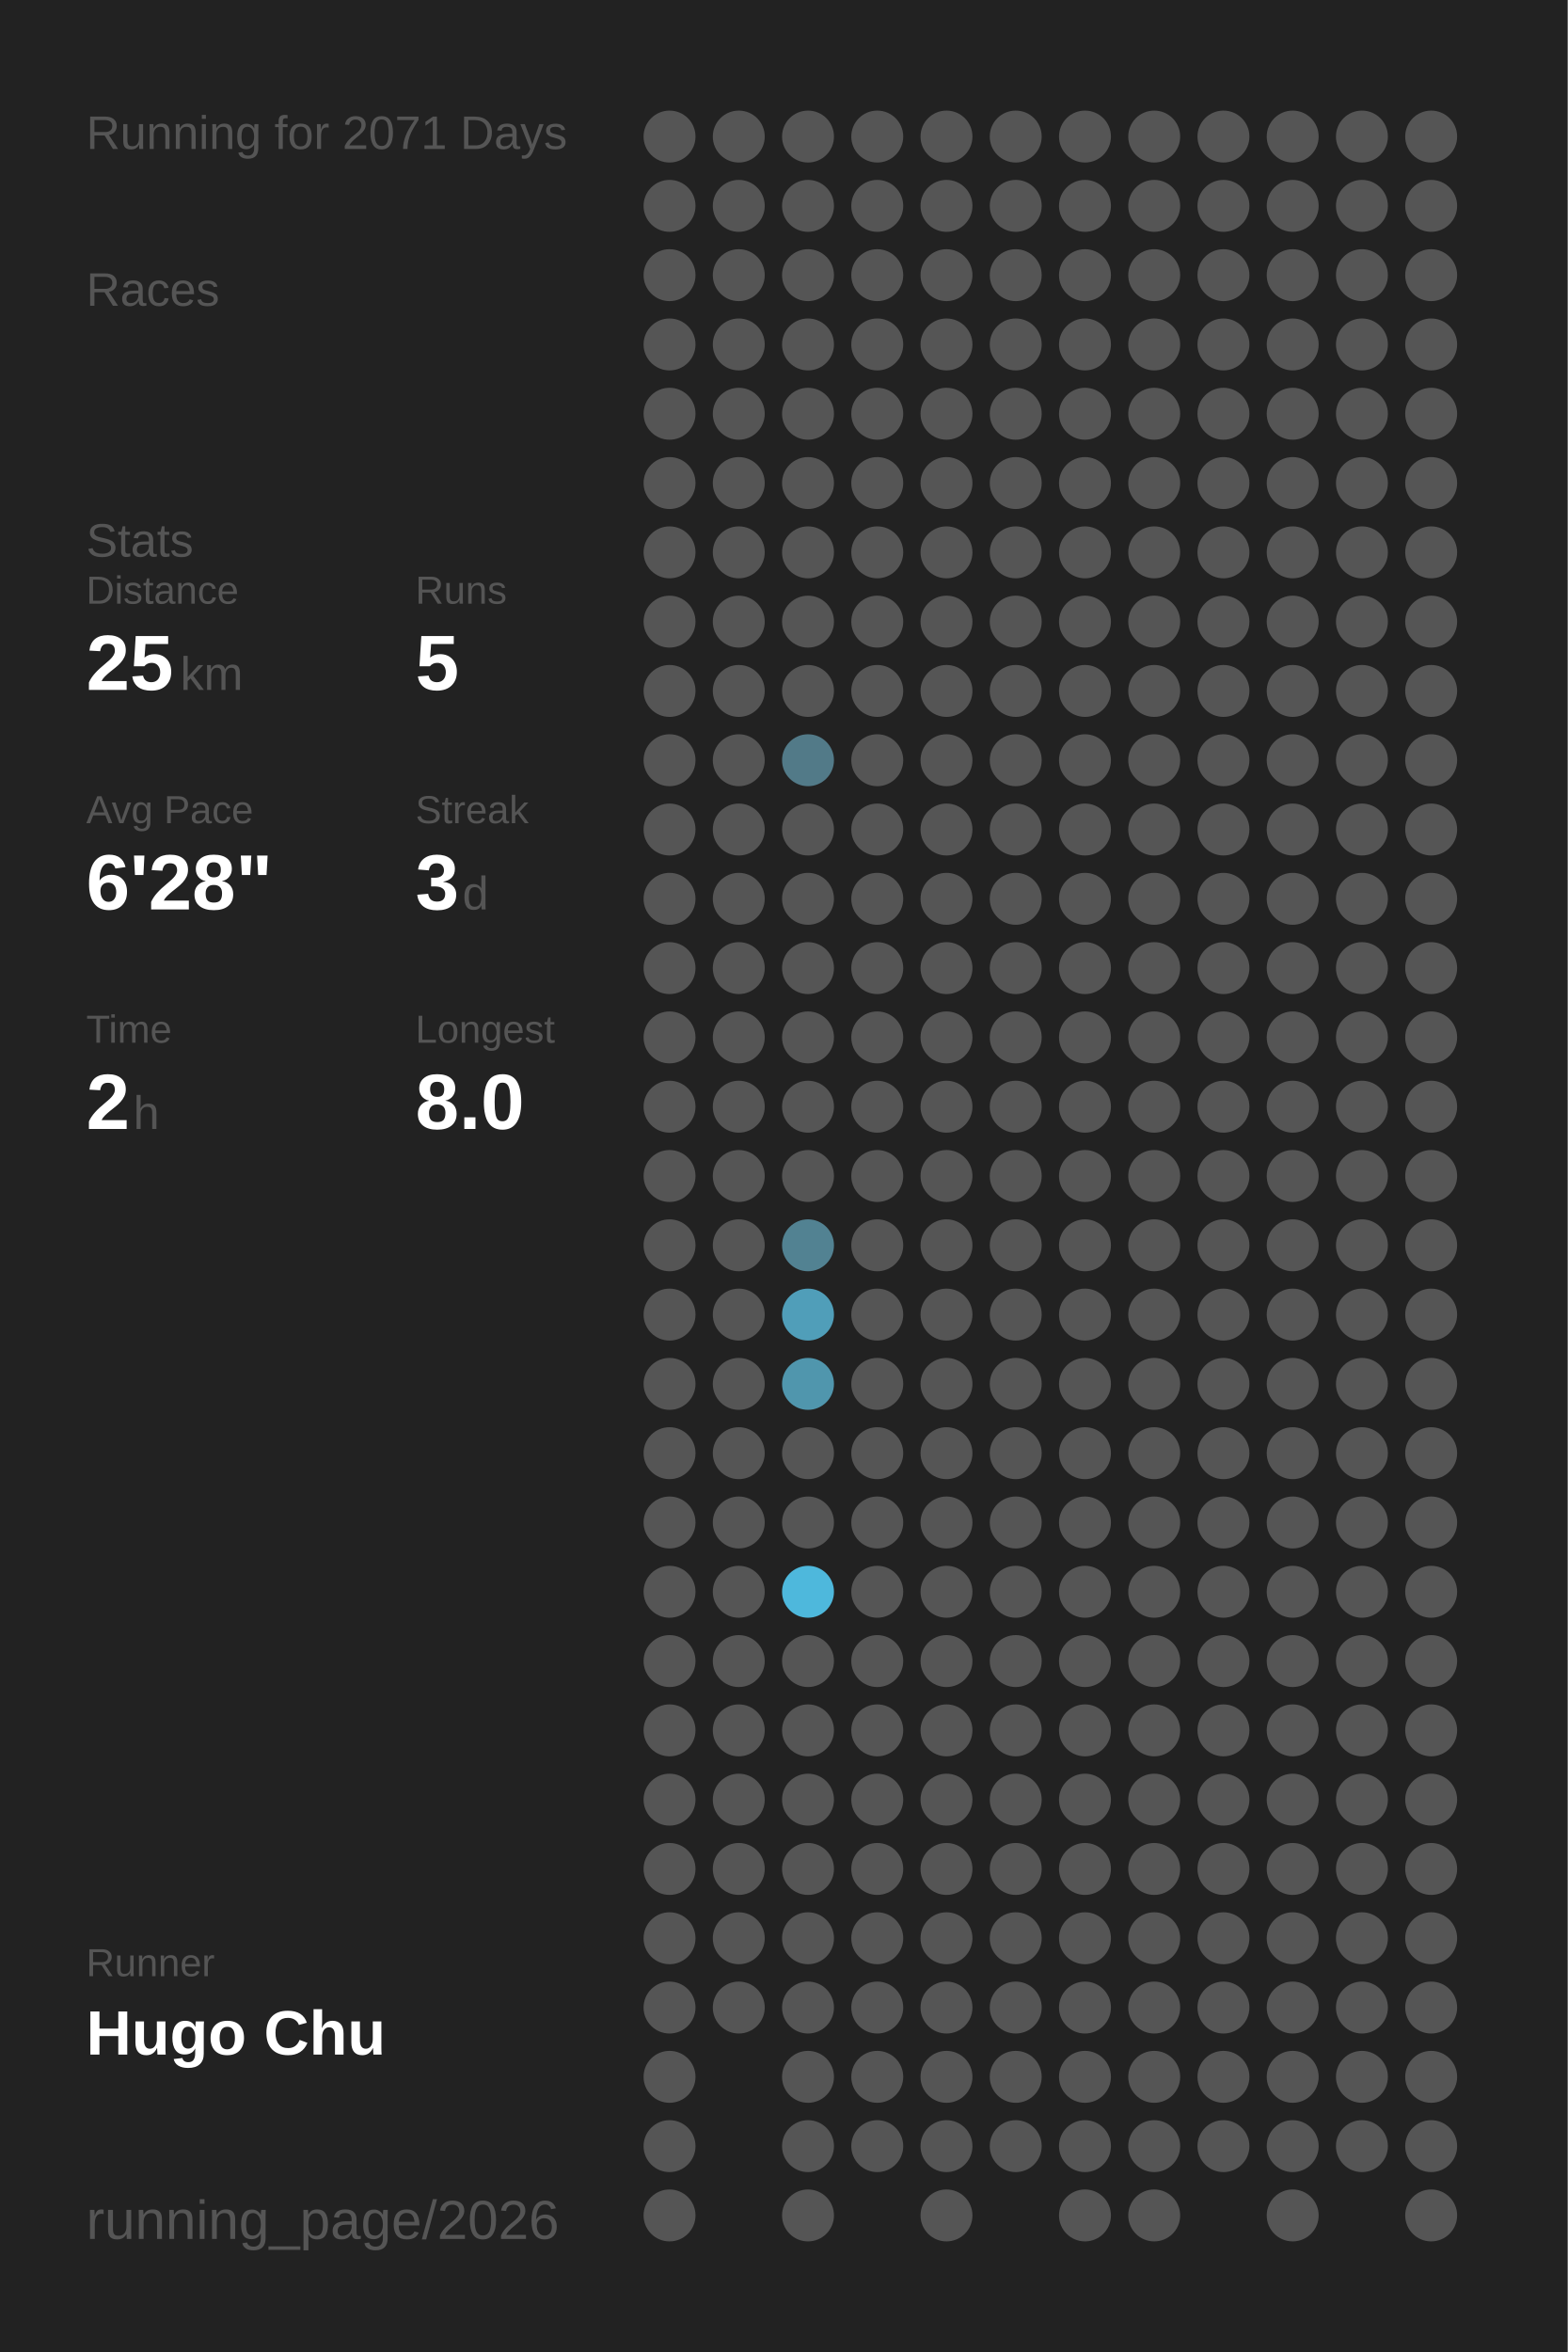
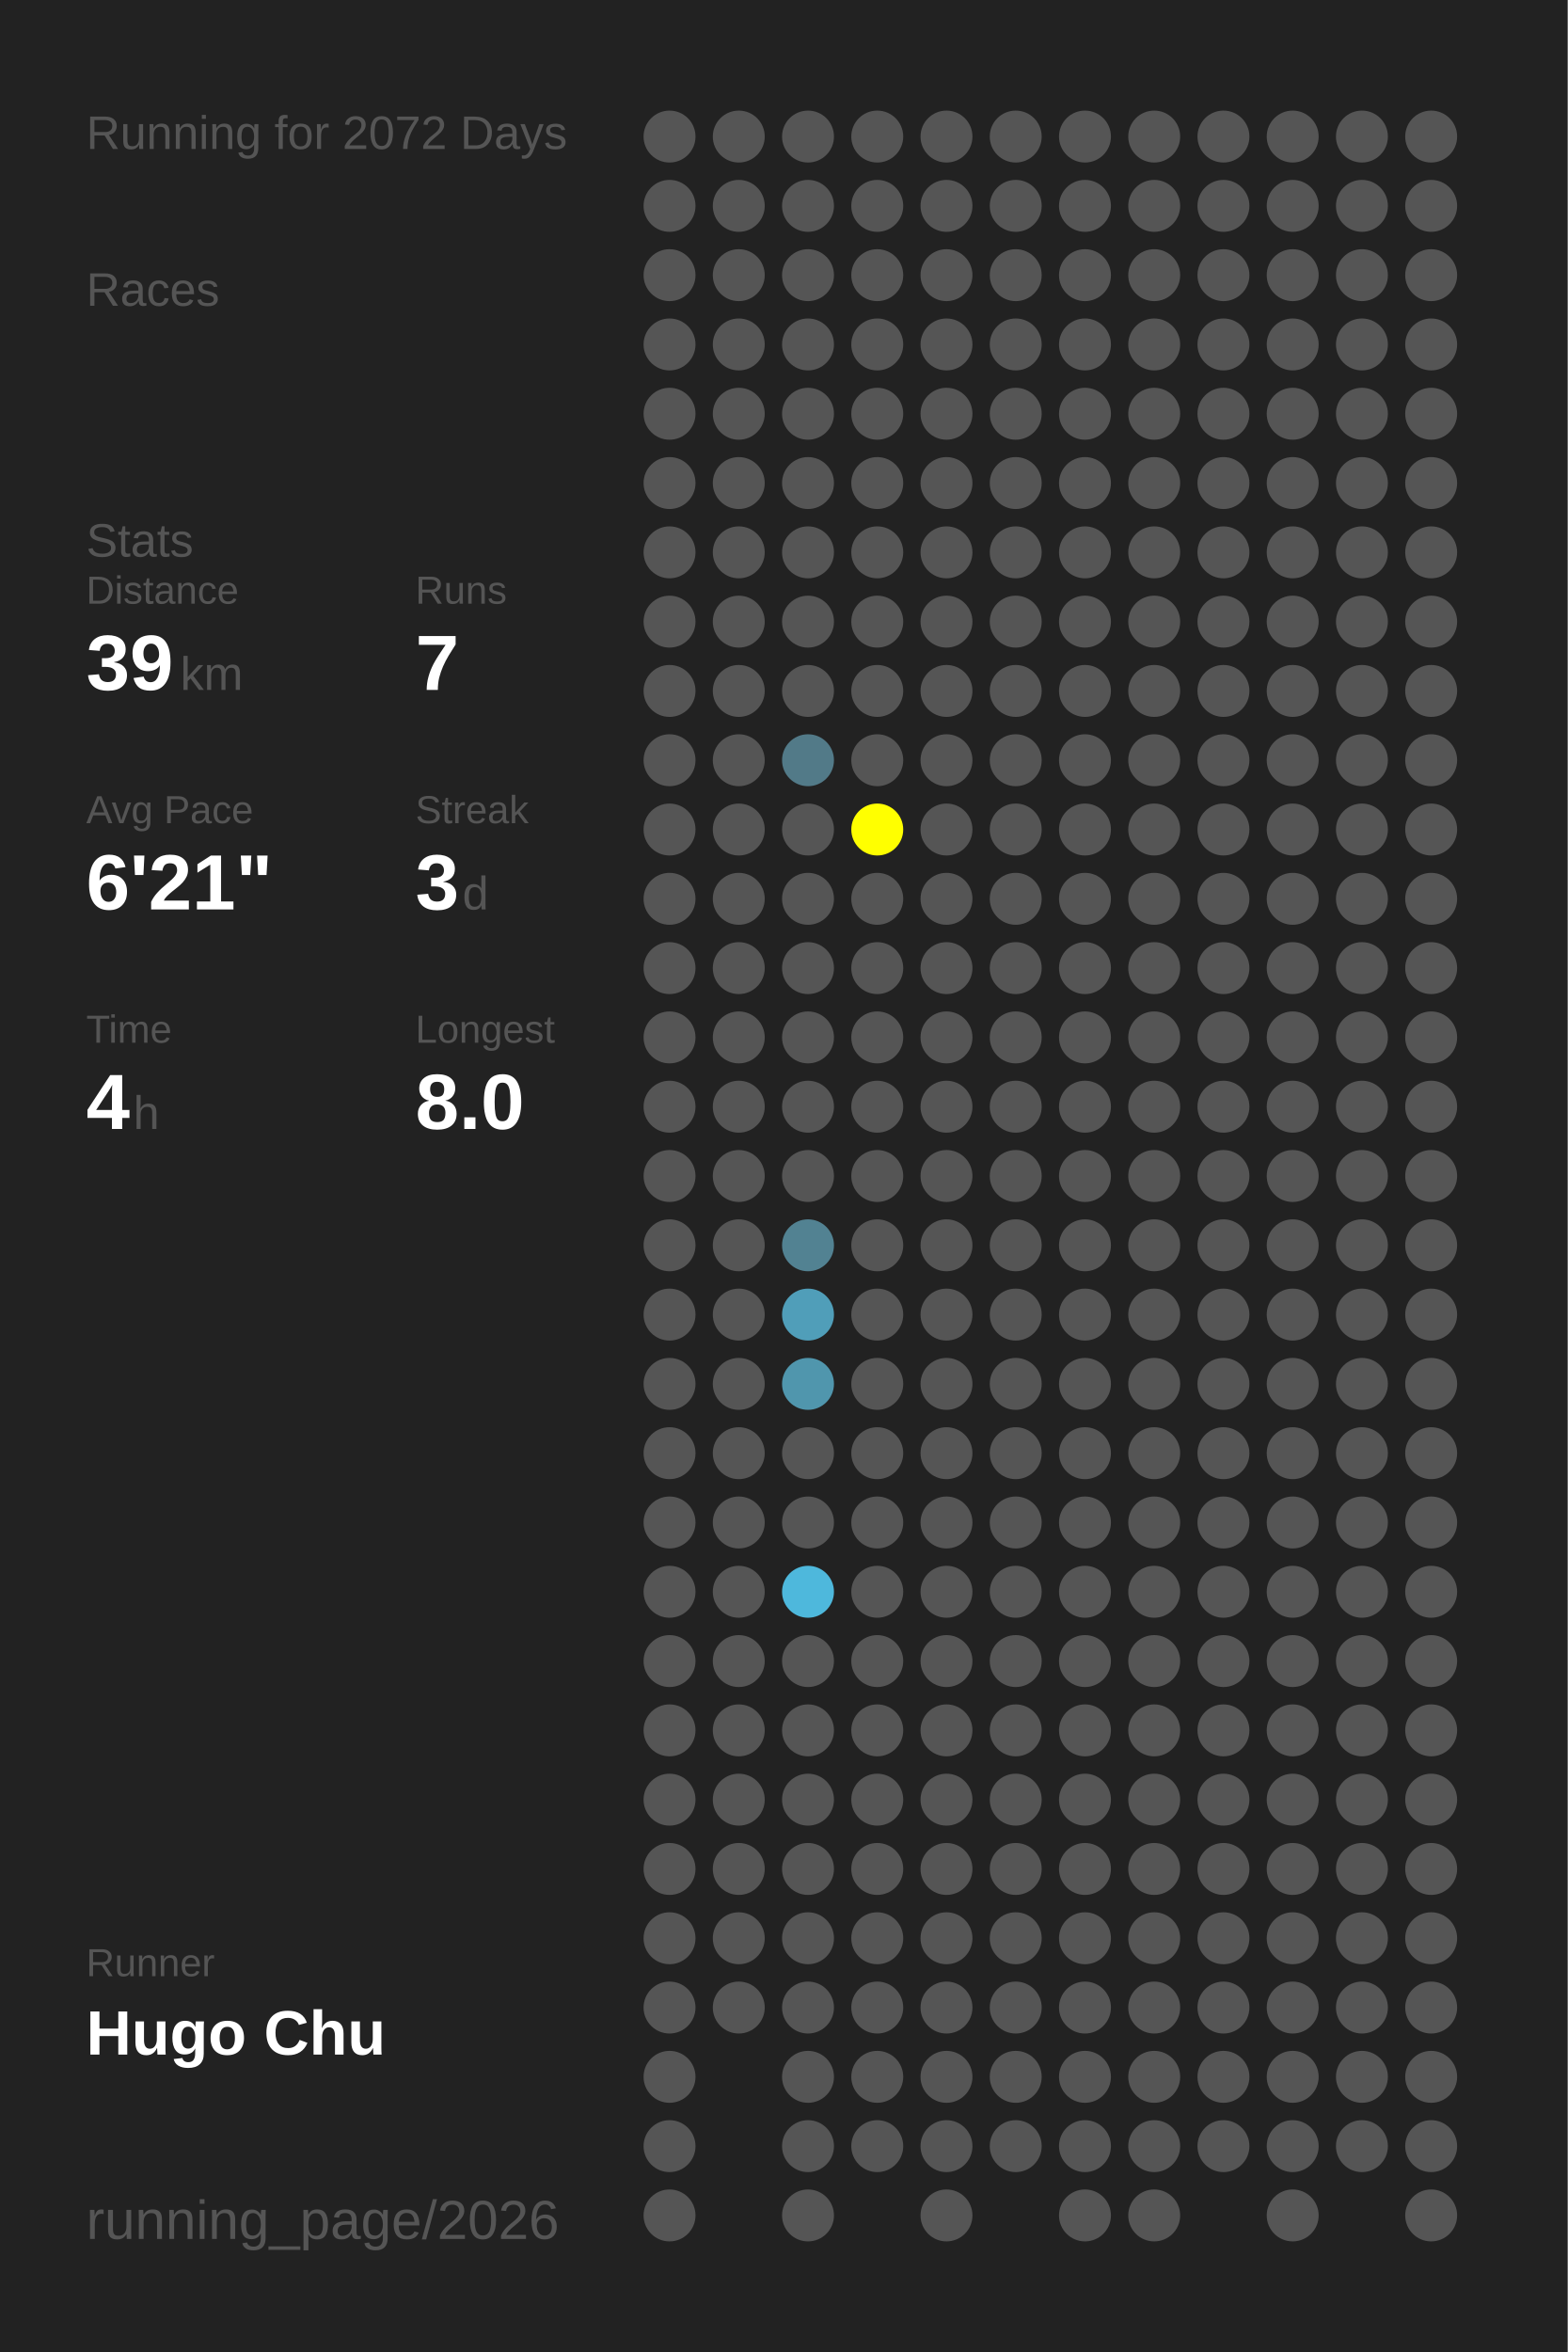
<svg xmlns="http://www.w3.org/2000/svg" baseProfile="full" height="300mm" version="1.1" viewBox="0,0,200,300" width="200mm">
  <defs />
  <rect fill="#222222" height="300" width="200" x="0" y="0" />
-   <text fill="#555555" style="font-size:6px; font-family:Arial;" x="11" y="19">Running for 2071 Days</text>
+   <text fill="#555555" style="font-size:6px; font-family:Arial;" x="11" y="19">Running for 2072 Days</text>
  <text fill="#555555" style="font-size:6px; font-family:Arial;" x="11" y="39">Races</text>
  <text fill="#555555" style="font-size:6px; font-family:Arial;" x="11" y="71">Stats</text>
  <text fill="#555555" style="font-size:5px; font-family:Arial;" x="11" y="77">Distance</text>
-   <text fill="#FFFFFF" style="font-size:10px; font-family:Arial; font-weight:bold;" x="11" y="88">25</text>
+   <text fill="#FFFFFF" style="font-size:10px; font-family:Arial; font-weight:bold;" x="11" y="88">39</text>
  <text fill="#555555" style="font-size:6px; font-family:Arial;" x="23" y="88">km</text>
  <text fill="#555555" style="font-size:5px; font-family:Arial;" x="53" y="77">Runs</text>
-   <text fill="#FFFFFF" style="font-size:10px; font-family:Arial; font-weight:bold;" x="53" y="88">5</text>
+   <text fill="#FFFFFF" style="font-size:10px; font-family:Arial; font-weight:bold;" x="53" y="88">7</text>
  <text fill="#555555" style="font-size:5px; font-family:Arial;" x="11" y="105">Avg Pace</text>
-   <text fill="#FFFFFF" style="font-size:10px; font-family:Arial; font-weight:bold;" x="11" y="116">6'28"</text>
+   <text fill="#FFFFFF" style="font-size:10px; font-family:Arial; font-weight:bold;" x="11" y="116">6'21"</text>
  <text fill="#555555" style="font-size:5px; font-family:Arial;" x="53" y="105">Streak</text>
  <text fill="#FFFFFF" style="font-size:10px; font-family:Arial; font-weight:bold;" x="53" y="116">3</text>
  <text fill="#555555" style="font-size:6px; font-family:Arial;" x="59" y="116">d</text>
  <text fill="#555555" style="font-size:5px; font-family:Arial;" x="11" y="133">Time</text>
-   <text fill="#FFFFFF" style="font-size:10px; font-family:Arial; font-weight:bold;" x="11" y="144">2</text>
+   <text fill="#FFFFFF" style="font-size:10px; font-family:Arial; font-weight:bold;" x="11" y="144">4</text>
  <text fill="#555555" style="font-size:6px; font-family:Arial;" x="17" y="144">h</text>
  <text fill="#555555" style="font-size:5px; font-family:Arial;" x="53" y="133">Longest</text>
  <text fill="#FFFFFF" style="font-size:10px; font-family:Arial; font-weight:bold;" x="53" y="144">8.0</text>
  <text fill="#555555" style="font-size:5px; font-family:Arial;" x="11" y="252.065">Runner</text>
  <text fill="#FFFFFF" style="font-size:8px; font-family:Arial; font-weight:bold;" x="11" y="262.065">Hugo Chu</text>
  <text fill="#555555" style="font-size:7px; font-family:Arial;" x="11" y="285.581">running_page/2026</text>
  <circle cx="85.417" cy="17.419" fill="#555555" r="3.312" />
  <circle cx="85.417" cy="26.258" fill="#555555" r="3.312" />
  <circle cx="85.417" cy="35.097" fill="#555555" r="3.312" />
  <circle cx="85.417" cy="43.935" fill="#555555" r="3.312" />
  <circle cx="85.417" cy="52.774" fill="#555555" r="3.312" />
  <circle cx="85.417" cy="61.613" fill="#555555" r="3.312" />
  <circle cx="85.417" cy="70.452" fill="#555555" r="3.312" />
  <circle cx="85.417" cy="79.29" fill="#555555" r="3.312" />
  <circle cx="85.417" cy="88.129" fill="#555555" r="3.312" />
  <circle cx="85.417" cy="96.968" fill="#555555" r="3.312" />
  <circle cx="85.417" cy="105.806" fill="#555555" r="3.312" />
  <circle cx="85.417" cy="114.645" fill="#555555" r="3.312" />
  <circle cx="85.417" cy="123.484" fill="#555555" r="3.312" />
  <circle cx="85.417" cy="132.323" fill="#555555" r="3.312" />
  <circle cx="85.417" cy="141.161" fill="#555555" r="3.312" />
  <circle cx="85.417" cy="150" fill="#555555" r="3.312" />
  <circle cx="85.417" cy="158.839" fill="#555555" r="3.312" />
  <circle cx="85.417" cy="167.677" fill="#555555" r="3.312" />
  <circle cx="85.417" cy="176.516" fill="#555555" r="3.312" />
  <circle cx="85.417" cy="185.355" fill="#555555" r="3.312" />
  <circle cx="85.417" cy="194.194" fill="#555555" r="3.312" />
  <circle cx="85.417" cy="203.032" fill="#555555" r="3.312" />
  <circle cx="85.417" cy="211.871" fill="#555555" r="3.312" />
  <circle cx="85.417" cy="220.71" fill="#555555" r="3.312" />
  <circle cx="85.417" cy="229.548" fill="#555555" r="3.312" />
  <circle cx="85.417" cy="238.387" fill="#555555" r="3.312" />
  <circle cx="85.417" cy="247.226" fill="#555555" r="3.312" />
  <circle cx="85.417" cy="256.065" fill="#555555" r="3.312" />
  <circle cx="85.417" cy="264.903" fill="#555555" r="3.312" />
  <circle cx="85.417" cy="273.742" fill="#555555" r="3.312" />
  <circle cx="85.417" cy="282.581" fill="#555555" r="3.312" />
  <circle cx="94.25" cy="17.419" fill="#555555" r="3.312" />
  <circle cx="94.25" cy="26.258" fill="#555555" r="3.312" />
  <circle cx="94.25" cy="35.097" fill="#555555" r="3.312" />
  <circle cx="94.25" cy="43.935" fill="#555555" r="3.312" />
  <circle cx="94.25" cy="52.774" fill="#555555" r="3.312" />
  <circle cx="94.25" cy="61.613" fill="#555555" r="3.312" />
  <circle cx="94.25" cy="70.452" fill="#555555" r="3.312" />
  <circle cx="94.25" cy="79.29" fill="#555555" r="3.312" />
  <circle cx="94.25" cy="88.129" fill="#555555" r="3.312" />
  <circle cx="94.25" cy="96.968" fill="#555555" r="3.312" />
  <circle cx="94.25" cy="105.806" fill="#555555" r="3.312" />
  <circle cx="94.25" cy="114.645" fill="#555555" r="3.312" />
  <circle cx="94.25" cy="123.484" fill="#555555" r="3.312" />
  <circle cx="94.25" cy="132.323" fill="#555555" r="3.312" />
  <circle cx="94.25" cy="141.161" fill="#555555" r="3.312" />
  <circle cx="94.25" cy="150" fill="#555555" r="3.312" />
  <circle cx="94.25" cy="158.839" fill="#555555" r="3.312" />
  <circle cx="94.25" cy="167.677" fill="#555555" r="3.312" />
  <circle cx="94.25" cy="176.516" fill="#555555" r="3.312" />
  <circle cx="94.25" cy="185.355" fill="#555555" r="3.312" />
  <circle cx="94.25" cy="194.194" fill="#555555" r="3.312" />
  <circle cx="94.25" cy="203.032" fill="#555555" r="3.312" />
  <circle cx="94.25" cy="211.871" fill="#555555" r="3.312" />
  <circle cx="94.25" cy="220.71" fill="#555555" r="3.312" />
  <circle cx="94.25" cy="229.548" fill="#555555" r="3.312" />
  <circle cx="94.25" cy="238.387" fill="#555555" r="3.312" />
  <circle cx="94.25" cy="247.226" fill="#555555" r="3.312" />
  <circle cx="94.25" cy="256.065" fill="#555555" r="3.312" />
  <circle cx="103.083" cy="17.419" fill="#555555" r="3.312" />
  <circle cx="103.083" cy="26.258" fill="#555555" r="3.312" />
  <circle cx="103.083" cy="35.097" fill="#555555" r="3.312" />
  <circle cx="103.083" cy="43.935" fill="#555555" r="3.312" />
  <circle cx="103.083" cy="52.774" fill="#555555" r="3.312" />
  <circle cx="103.083" cy="61.613" fill="#555555" r="3.312" />
  <circle cx="103.083" cy="70.452" fill="#555555" r="3.312" />
  <circle cx="103.083" cy="79.29" fill="#555555" r="3.312" />
  <circle cx="103.083" cy="88.129" fill="#555555" r="3.312" />
  <circle cx="103.083" cy="96.968" fill="#527a88" r="3.312" />
  <circle cx="103.083" cy="105.806" fill="#555555" r="3.312" />
  <circle cx="103.083" cy="114.645" fill="#555555" r="3.312" />
  <circle cx="103.083" cy="123.484" fill="#555555" r="3.312" />
  <circle cx="103.083" cy="132.323" fill="#555555" r="3.312" />
  <circle cx="103.083" cy="141.161" fill="#555555" r="3.312" />
  <circle cx="103.083" cy="150" fill="#555555" r="3.312" />
  <circle cx="103.083" cy="158.839" fill="#528292" r="3.312" />
  <circle cx="103.083" cy="167.677" fill="#509eb9" r="3.312" />
  <circle cx="103.083" cy="176.516" fill="#5096ad" r="3.312" />
  <circle cx="103.083" cy="185.355" fill="#555555" r="3.312" />
  <circle cx="103.083" cy="194.194" fill="#555555" r="3.312" />
  <circle cx="103.083" cy="203.032" fill="#4eb8dc" r="3.312" />
  <circle cx="103.083" cy="211.871" fill="#555555" r="3.312" />
  <circle cx="103.083" cy="220.71" fill="#555555" r="3.312" />
  <circle cx="103.083" cy="229.548" fill="#555555" r="3.312" />
  <circle cx="103.083" cy="238.387" fill="#555555" r="3.312" />
  <circle cx="103.083" cy="247.226" fill="#555555" r="3.312" />
  <circle cx="103.083" cy="256.065" fill="#555555" r="3.312" />
  <circle cx="103.083" cy="264.903" fill="#555555" r="3.312" />
  <circle cx="103.083" cy="273.742" fill="#555555" r="3.312" />
  <circle cx="103.083" cy="282.581" fill="#555555" r="3.312" />
  <circle cx="111.917" cy="17.419" fill="#555555" r="3.312" />
  <circle cx="111.917" cy="26.258" fill="#555555" r="3.312" />
  <circle cx="111.917" cy="35.097" fill="#555555" r="3.312" />
  <circle cx="111.917" cy="43.935" fill="#555555" r="3.312" />
  <circle cx="111.917" cy="52.774" fill="#555555" r="3.312" />
  <circle cx="111.917" cy="61.613" fill="#555555" r="3.312" />
  <circle cx="111.917" cy="70.452" fill="#555555" r="3.312" />
  <circle cx="111.917" cy="79.29" fill="#555555" r="3.312" />
  <circle cx="111.917" cy="88.129" fill="#555555" r="3.312" />
  <circle cx="111.917" cy="96.968" fill="#555555" r="3.312" />
-   <circle cx="111.917" cy="105.806" fill="#555555" r="3.312" />
+   <circle cx="111.917" cy="105.806" fill="#FFFF00" r="3.312" />
  <circle cx="111.917" cy="114.645" fill="#555555" r="3.312" />
  <circle cx="111.917" cy="123.484" fill="#555555" r="3.312" />
  <circle cx="111.917" cy="132.323" fill="#555555" r="3.312" />
  <circle cx="111.917" cy="141.161" fill="#555555" r="3.312" />
  <circle cx="111.917" cy="150" fill="#555555" r="3.312" />
  <circle cx="111.917" cy="158.839" fill="#555555" r="3.312" />
  <circle cx="111.917" cy="167.677" fill="#555555" r="3.312" />
  <circle cx="111.917" cy="176.516" fill="#555555" r="3.312" />
  <circle cx="111.917" cy="185.355" fill="#555555" r="3.312" />
  <circle cx="111.917" cy="194.194" fill="#555555" r="3.312" />
  <circle cx="111.917" cy="203.032" fill="#555555" r="3.312" />
  <circle cx="111.917" cy="211.871" fill="#555555" r="3.312" />
  <circle cx="111.917" cy="220.71" fill="#555555" r="3.312" />
  <circle cx="111.917" cy="229.548" fill="#555555" r="3.312" />
  <circle cx="111.917" cy="238.387" fill="#555555" r="3.312" />
  <circle cx="111.917" cy="247.226" fill="#555555" r="3.312" />
  <circle cx="111.917" cy="256.065" fill="#555555" r="3.312" />
  <circle cx="111.917" cy="264.903" fill="#555555" r="3.312" />
  <circle cx="111.917" cy="273.742" fill="#555555" r="3.312" />
  <circle cx="120.75" cy="17.419" fill="#555555" r="3.312" />
  <circle cx="120.75" cy="26.258" fill="#555555" r="3.312" />
  <circle cx="120.75" cy="35.097" fill="#555555" r="3.312" />
  <circle cx="120.75" cy="43.935" fill="#555555" r="3.312" />
  <circle cx="120.75" cy="52.774" fill="#555555" r="3.312" />
  <circle cx="120.75" cy="61.613" fill="#555555" r="3.312" />
  <circle cx="120.75" cy="70.452" fill="#555555" r="3.312" />
  <circle cx="120.75" cy="79.29" fill="#555555" r="3.312" />
  <circle cx="120.75" cy="88.129" fill="#555555" r="3.312" />
  <circle cx="120.75" cy="96.968" fill="#555555" r="3.312" />
  <circle cx="120.75" cy="105.806" fill="#555555" r="3.312" />
  <circle cx="120.75" cy="114.645" fill="#555555" r="3.312" />
  <circle cx="120.75" cy="123.484" fill="#555555" r="3.312" />
  <circle cx="120.75" cy="132.323" fill="#555555" r="3.312" />
  <circle cx="120.75" cy="141.161" fill="#555555" r="3.312" />
  <circle cx="120.75" cy="150" fill="#555555" r="3.312" />
  <circle cx="120.75" cy="158.839" fill="#555555" r="3.312" />
  <circle cx="120.75" cy="167.677" fill="#555555" r="3.312" />
  <circle cx="120.75" cy="176.516" fill="#555555" r="3.312" />
  <circle cx="120.75" cy="185.355" fill="#555555" r="3.312" />
  <circle cx="120.75" cy="194.194" fill="#555555" r="3.312" />
  <circle cx="120.75" cy="203.032" fill="#555555" r="3.312" />
  <circle cx="120.75" cy="211.871" fill="#555555" r="3.312" />
  <circle cx="120.75" cy="220.71" fill="#555555" r="3.312" />
  <circle cx="120.75" cy="229.548" fill="#555555" r="3.312" />
  <circle cx="120.75" cy="238.387" fill="#555555" r="3.312" />
  <circle cx="120.75" cy="247.226" fill="#555555" r="3.312" />
  <circle cx="120.75" cy="256.065" fill="#555555" r="3.312" />
  <circle cx="120.75" cy="264.903" fill="#555555" r="3.312" />
  <circle cx="120.75" cy="273.742" fill="#555555" r="3.312" />
  <circle cx="120.75" cy="282.581" fill="#555555" r="3.312" />
  <circle cx="129.583" cy="17.419" fill="#555555" r="3.312" />
  <circle cx="129.583" cy="26.258" fill="#555555" r="3.312" />
  <circle cx="129.583" cy="35.097" fill="#555555" r="3.312" />
  <circle cx="129.583" cy="43.935" fill="#555555" r="3.312" />
  <circle cx="129.583" cy="52.774" fill="#555555" r="3.312" />
  <circle cx="129.583" cy="61.613" fill="#555555" r="3.312" />
  <circle cx="129.583" cy="70.452" fill="#555555" r="3.312" />
  <circle cx="129.583" cy="79.29" fill="#555555" r="3.312" />
  <circle cx="129.583" cy="88.129" fill="#555555" r="3.312" />
  <circle cx="129.583" cy="96.968" fill="#555555" r="3.312" />
  <circle cx="129.583" cy="105.806" fill="#555555" r="3.312" />
  <circle cx="129.583" cy="114.645" fill="#555555" r="3.312" />
  <circle cx="129.583" cy="123.484" fill="#555555" r="3.312" />
  <circle cx="129.583" cy="132.323" fill="#555555" r="3.312" />
  <circle cx="129.583" cy="141.161" fill="#555555" r="3.312" />
  <circle cx="129.583" cy="150" fill="#555555" r="3.312" />
  <circle cx="129.583" cy="158.839" fill="#555555" r="3.312" />
  <circle cx="129.583" cy="167.677" fill="#555555" r="3.312" />
  <circle cx="129.583" cy="176.516" fill="#555555" r="3.312" />
  <circle cx="129.583" cy="185.355" fill="#555555" r="3.312" />
  <circle cx="129.583" cy="194.194" fill="#555555" r="3.312" />
  <circle cx="129.583" cy="203.032" fill="#555555" r="3.312" />
  <circle cx="129.583" cy="211.871" fill="#555555" r="3.312" />
  <circle cx="129.583" cy="220.71" fill="#555555" r="3.312" />
  <circle cx="129.583" cy="229.548" fill="#555555" r="3.312" />
  <circle cx="129.583" cy="238.387" fill="#555555" r="3.312" />
  <circle cx="129.583" cy="247.226" fill="#555555" r="3.312" />
  <circle cx="129.583" cy="256.065" fill="#555555" r="3.312" />
  <circle cx="129.583" cy="264.903" fill="#555555" r="3.312" />
  <circle cx="129.583" cy="273.742" fill="#555555" r="3.312" />
  <circle cx="138.417" cy="17.419" fill="#555555" r="3.312" />
  <circle cx="138.417" cy="26.258" fill="#555555" r="3.312" />
  <circle cx="138.417" cy="35.097" fill="#555555" r="3.312" />
  <circle cx="138.417" cy="43.935" fill="#555555" r="3.312" />
  <circle cx="138.417" cy="52.774" fill="#555555" r="3.312" />
  <circle cx="138.417" cy="61.613" fill="#555555" r="3.312" />
  <circle cx="138.417" cy="70.452" fill="#555555" r="3.312" />
  <circle cx="138.417" cy="79.29" fill="#555555" r="3.312" />
  <circle cx="138.417" cy="88.129" fill="#555555" r="3.312" />
  <circle cx="138.417" cy="96.968" fill="#555555" r="3.312" />
  <circle cx="138.417" cy="105.806" fill="#555555" r="3.312" />
  <circle cx="138.417" cy="114.645" fill="#555555" r="3.312" />
  <circle cx="138.417" cy="123.484" fill="#555555" r="3.312" />
  <circle cx="138.417" cy="132.323" fill="#555555" r="3.312" />
  <circle cx="138.417" cy="141.161" fill="#555555" r="3.312" />
  <circle cx="138.417" cy="150" fill="#555555" r="3.312" />
  <circle cx="138.417" cy="158.839" fill="#555555" r="3.312" />
  <circle cx="138.417" cy="167.677" fill="#555555" r="3.312" />
  <circle cx="138.417" cy="176.516" fill="#555555" r="3.312" />
  <circle cx="138.417" cy="185.355" fill="#555555" r="3.312" />
  <circle cx="138.417" cy="194.194" fill="#555555" r="3.312" />
  <circle cx="138.417" cy="203.032" fill="#555555" r="3.312" />
  <circle cx="138.417" cy="211.871" fill="#555555" r="3.312" />
  <circle cx="138.417" cy="220.71" fill="#555555" r="3.312" />
  <circle cx="138.417" cy="229.548" fill="#555555" r="3.312" />
  <circle cx="138.417" cy="238.387" fill="#555555" r="3.312" />
  <circle cx="138.417" cy="247.226" fill="#555555" r="3.312" />
  <circle cx="138.417" cy="256.065" fill="#555555" r="3.312" />
  <circle cx="138.417" cy="264.903" fill="#555555" r="3.312" />
  <circle cx="138.417" cy="273.742" fill="#555555" r="3.312" />
  <circle cx="138.417" cy="282.581" fill="#555555" r="3.312" />
  <circle cx="147.25" cy="17.419" fill="#555555" r="3.312" />
  <circle cx="147.25" cy="26.258" fill="#555555" r="3.312" />
  <circle cx="147.25" cy="35.097" fill="#555555" r="3.312" />
  <circle cx="147.25" cy="43.935" fill="#555555" r="3.312" />
  <circle cx="147.25" cy="52.774" fill="#555555" r="3.312" />
  <circle cx="147.25" cy="61.613" fill="#555555" r="3.312" />
  <circle cx="147.25" cy="70.452" fill="#555555" r="3.312" />
  <circle cx="147.25" cy="79.29" fill="#555555" r="3.312" />
  <circle cx="147.25" cy="88.129" fill="#555555" r="3.312" />
  <circle cx="147.25" cy="96.968" fill="#555555" r="3.312" />
  <circle cx="147.25" cy="105.806" fill="#555555" r="3.312" />
  <circle cx="147.25" cy="114.645" fill="#555555" r="3.312" />
  <circle cx="147.25" cy="123.484" fill="#555555" r="3.312" />
  <circle cx="147.25" cy="132.323" fill="#555555" r="3.312" />
  <circle cx="147.25" cy="141.161" fill="#555555" r="3.312" />
  <circle cx="147.25" cy="150" fill="#555555" r="3.312" />
  <circle cx="147.25" cy="158.839" fill="#555555" r="3.312" />
  <circle cx="147.25" cy="167.677" fill="#555555" r="3.312" />
  <circle cx="147.25" cy="176.516" fill="#555555" r="3.312" />
  <circle cx="147.25" cy="185.355" fill="#555555" r="3.312" />
  <circle cx="147.25" cy="194.194" fill="#555555" r="3.312" />
  <circle cx="147.25" cy="203.032" fill="#555555" r="3.312" />
  <circle cx="147.25" cy="211.871" fill="#555555" r="3.312" />
  <circle cx="147.25" cy="220.71" fill="#555555" r="3.312" />
  <circle cx="147.25" cy="229.548" fill="#555555" r="3.312" />
  <circle cx="147.25" cy="238.387" fill="#555555" r="3.312" />
  <circle cx="147.25" cy="247.226" fill="#555555" r="3.312" />
  <circle cx="147.25" cy="256.065" fill="#555555" r="3.312" />
  <circle cx="147.25" cy="264.903" fill="#555555" r="3.312" />
  <circle cx="147.25" cy="273.742" fill="#555555" r="3.312" />
  <circle cx="147.25" cy="282.581" fill="#555555" r="3.312" />
  <circle cx="156.083" cy="17.419" fill="#555555" r="3.312" />
  <circle cx="156.083" cy="26.258" fill="#555555" r="3.312" />
  <circle cx="156.083" cy="35.097" fill="#555555" r="3.312" />
  <circle cx="156.083" cy="43.935" fill="#555555" r="3.312" />
  <circle cx="156.083" cy="52.774" fill="#555555" r="3.312" />
  <circle cx="156.083" cy="61.613" fill="#555555" r="3.312" />
  <circle cx="156.083" cy="70.452" fill="#555555" r="3.312" />
  <circle cx="156.083" cy="79.29" fill="#555555" r="3.312" />
  <circle cx="156.083" cy="88.129" fill="#555555" r="3.312" />
  <circle cx="156.083" cy="96.968" fill="#555555" r="3.312" />
  <circle cx="156.083" cy="105.806" fill="#555555" r="3.312" />
  <circle cx="156.083" cy="114.645" fill="#555555" r="3.312" />
  <circle cx="156.083" cy="123.484" fill="#555555" r="3.312" />
  <circle cx="156.083" cy="132.323" fill="#555555" r="3.312" />
  <circle cx="156.083" cy="141.161" fill="#555555" r="3.312" />
  <circle cx="156.083" cy="150" fill="#555555" r="3.312" />
  <circle cx="156.083" cy="158.839" fill="#555555" r="3.312" />
  <circle cx="156.083" cy="167.677" fill="#555555" r="3.312" />
  <circle cx="156.083" cy="176.516" fill="#555555" r="3.312" />
  <circle cx="156.083" cy="185.355" fill="#555555" r="3.312" />
  <circle cx="156.083" cy="194.194" fill="#555555" r="3.312" />
  <circle cx="156.083" cy="203.032" fill="#555555" r="3.312" />
  <circle cx="156.083" cy="211.871" fill="#555555" r="3.312" />
  <circle cx="156.083" cy="220.71" fill="#555555" r="3.312" />
  <circle cx="156.083" cy="229.548" fill="#555555" r="3.312" />
  <circle cx="156.083" cy="238.387" fill="#555555" r="3.312" />
  <circle cx="156.083" cy="247.226" fill="#555555" r="3.312" />
  <circle cx="156.083" cy="256.065" fill="#555555" r="3.312" />
  <circle cx="156.083" cy="264.903" fill="#555555" r="3.312" />
  <circle cx="156.083" cy="273.742" fill="#555555" r="3.312" />
  <circle cx="164.917" cy="17.419" fill="#555555" r="3.312" />
  <circle cx="164.917" cy="26.258" fill="#555555" r="3.312" />
  <circle cx="164.917" cy="35.097" fill="#555555" r="3.312" />
  <circle cx="164.917" cy="43.935" fill="#555555" r="3.312" />
  <circle cx="164.917" cy="52.774" fill="#555555" r="3.312" />
  <circle cx="164.917" cy="61.613" fill="#555555" r="3.312" />
  <circle cx="164.917" cy="70.452" fill="#555555" r="3.312" />
  <circle cx="164.917" cy="79.29" fill="#555555" r="3.312" />
  <circle cx="164.917" cy="88.129" fill="#555555" r="3.312" />
  <circle cx="164.917" cy="96.968" fill="#555555" r="3.312" />
  <circle cx="164.917" cy="105.806" fill="#555555" r="3.312" />
  <circle cx="164.917" cy="114.645" fill="#555555" r="3.312" />
  <circle cx="164.917" cy="123.484" fill="#555555" r="3.312" />
  <circle cx="164.917" cy="132.323" fill="#555555" r="3.312" />
  <circle cx="164.917" cy="141.161" fill="#555555" r="3.312" />
  <circle cx="164.917" cy="150" fill="#555555" r="3.312" />
  <circle cx="164.917" cy="158.839" fill="#555555" r="3.312" />
  <circle cx="164.917" cy="167.677" fill="#555555" r="3.312" />
  <circle cx="164.917" cy="176.516" fill="#555555" r="3.312" />
  <circle cx="164.917" cy="185.355" fill="#555555" r="3.312" />
  <circle cx="164.917" cy="194.194" fill="#555555" r="3.312" />
  <circle cx="164.917" cy="203.032" fill="#555555" r="3.312" />
  <circle cx="164.917" cy="211.871" fill="#555555" r="3.312" />
  <circle cx="164.917" cy="220.71" fill="#555555" r="3.312" />
  <circle cx="164.917" cy="229.548" fill="#555555" r="3.312" />
  <circle cx="164.917" cy="238.387" fill="#555555" r="3.312" />
  <circle cx="164.917" cy="247.226" fill="#555555" r="3.312" />
  <circle cx="164.917" cy="256.065" fill="#555555" r="3.312" />
  <circle cx="164.917" cy="264.903" fill="#555555" r="3.312" />
  <circle cx="164.917" cy="273.742" fill="#555555" r="3.312" />
  <circle cx="164.917" cy="282.581" fill="#555555" r="3.312" />
  <circle cx="173.75" cy="17.419" fill="#555555" r="3.312" />
  <circle cx="173.75" cy="26.258" fill="#555555" r="3.312" />
  <circle cx="173.75" cy="35.097" fill="#555555" r="3.312" />
  <circle cx="173.75" cy="43.935" fill="#555555" r="3.312" />
  <circle cx="173.75" cy="52.774" fill="#555555" r="3.312" />
  <circle cx="173.75" cy="61.613" fill="#555555" r="3.312" />
  <circle cx="173.75" cy="70.452" fill="#555555" r="3.312" />
  <circle cx="173.75" cy="79.29" fill="#555555" r="3.312" />
  <circle cx="173.75" cy="88.129" fill="#555555" r="3.312" />
  <circle cx="173.75" cy="96.968" fill="#555555" r="3.312" />
  <circle cx="173.75" cy="105.806" fill="#555555" r="3.312" />
  <circle cx="173.75" cy="114.645" fill="#555555" r="3.312" />
  <circle cx="173.75" cy="123.484" fill="#555555" r="3.312" />
  <circle cx="173.75" cy="132.323" fill="#555555" r="3.312" />
  <circle cx="173.75" cy="141.161" fill="#555555" r="3.312" />
  <circle cx="173.75" cy="150" fill="#555555" r="3.312" />
  <circle cx="173.75" cy="158.839" fill="#555555" r="3.312" />
  <circle cx="173.75" cy="167.677" fill="#555555" r="3.312" />
  <circle cx="173.75" cy="176.516" fill="#555555" r="3.312" />
  <circle cx="173.75" cy="185.355" fill="#555555" r="3.312" />
  <circle cx="173.75" cy="194.194" fill="#555555" r="3.312" />
  <circle cx="173.75" cy="203.032" fill="#555555" r="3.312" />
  <circle cx="173.75" cy="211.871" fill="#555555" r="3.312" />
  <circle cx="173.75" cy="220.71" fill="#555555" r="3.312" />
  <circle cx="173.75" cy="229.548" fill="#555555" r="3.312" />
  <circle cx="173.75" cy="238.387" fill="#555555" r="3.312" />
  <circle cx="173.75" cy="247.226" fill="#555555" r="3.312" />
  <circle cx="173.75" cy="256.065" fill="#555555" r="3.312" />
  <circle cx="173.75" cy="264.903" fill="#555555" r="3.312" />
  <circle cx="173.75" cy="273.742" fill="#555555" r="3.312" />
  <circle cx="182.583" cy="17.419" fill="#555555" r="3.312" />
  <circle cx="182.583" cy="26.258" fill="#555555" r="3.312" />
  <circle cx="182.583" cy="35.097" fill="#555555" r="3.312" />
  <circle cx="182.583" cy="43.935" fill="#555555" r="3.312" />
  <circle cx="182.583" cy="52.774" fill="#555555" r="3.312" />
  <circle cx="182.583" cy="61.613" fill="#555555" r="3.312" />
  <circle cx="182.583" cy="70.452" fill="#555555" r="3.312" />
  <circle cx="182.583" cy="79.29" fill="#555555" r="3.312" />
  <circle cx="182.583" cy="88.129" fill="#555555" r="3.312" />
  <circle cx="182.583" cy="96.968" fill="#555555" r="3.312" />
  <circle cx="182.583" cy="105.806" fill="#555555" r="3.312" />
  <circle cx="182.583" cy="114.645" fill="#555555" r="3.312" />
  <circle cx="182.583" cy="123.484" fill="#555555" r="3.312" />
  <circle cx="182.583" cy="132.323" fill="#555555" r="3.312" />
  <circle cx="182.583" cy="141.161" fill="#555555" r="3.312" />
  <circle cx="182.583" cy="150" fill="#555555" r="3.312" />
  <circle cx="182.583" cy="158.839" fill="#555555" r="3.312" />
  <circle cx="182.583" cy="167.677" fill="#555555" r="3.312" />
  <circle cx="182.583" cy="176.516" fill="#555555" r="3.312" />
  <circle cx="182.583" cy="185.355" fill="#555555" r="3.312" />
  <circle cx="182.583" cy="194.194" fill="#555555" r="3.312" />
  <circle cx="182.583" cy="203.032" fill="#555555" r="3.312" />
  <circle cx="182.583" cy="211.871" fill="#555555" r="3.312" />
  <circle cx="182.583" cy="220.71" fill="#555555" r="3.312" />
  <circle cx="182.583" cy="229.548" fill="#555555" r="3.312" />
  <circle cx="182.583" cy="238.387" fill="#555555" r="3.312" />
  <circle cx="182.583" cy="247.226" fill="#555555" r="3.312" />
  <circle cx="182.583" cy="256.065" fill="#555555" r="3.312" />
  <circle cx="182.583" cy="264.903" fill="#555555" r="3.312" />
  <circle cx="182.583" cy="273.742" fill="#555555" r="3.312" />
  <circle cx="182.583" cy="282.581" fill="#555555" r="3.312" />
</svg>
